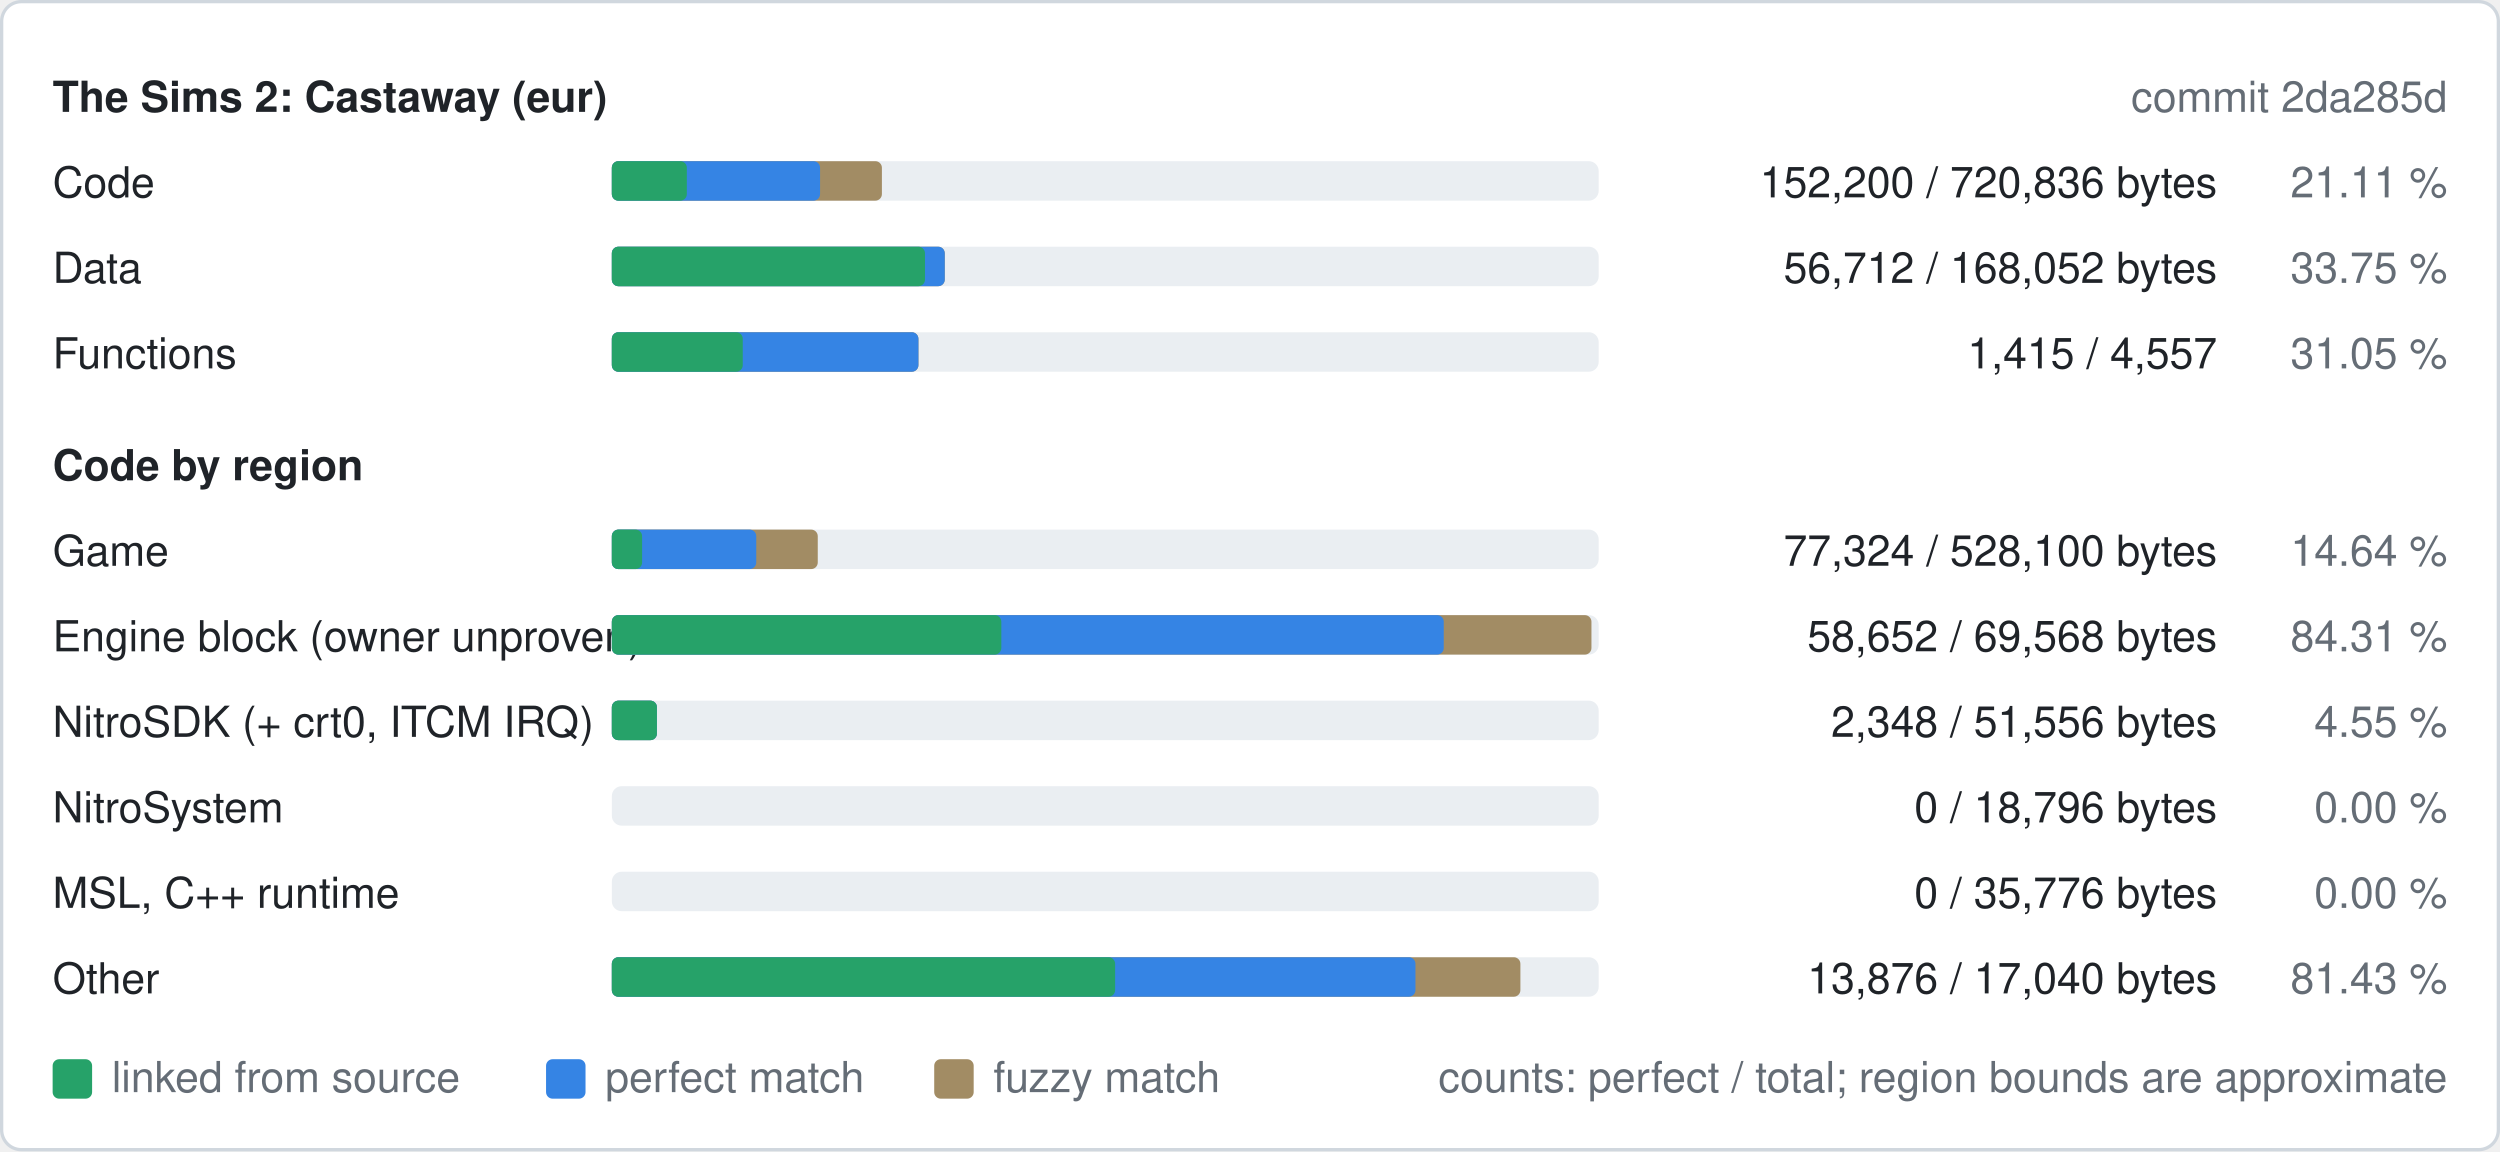
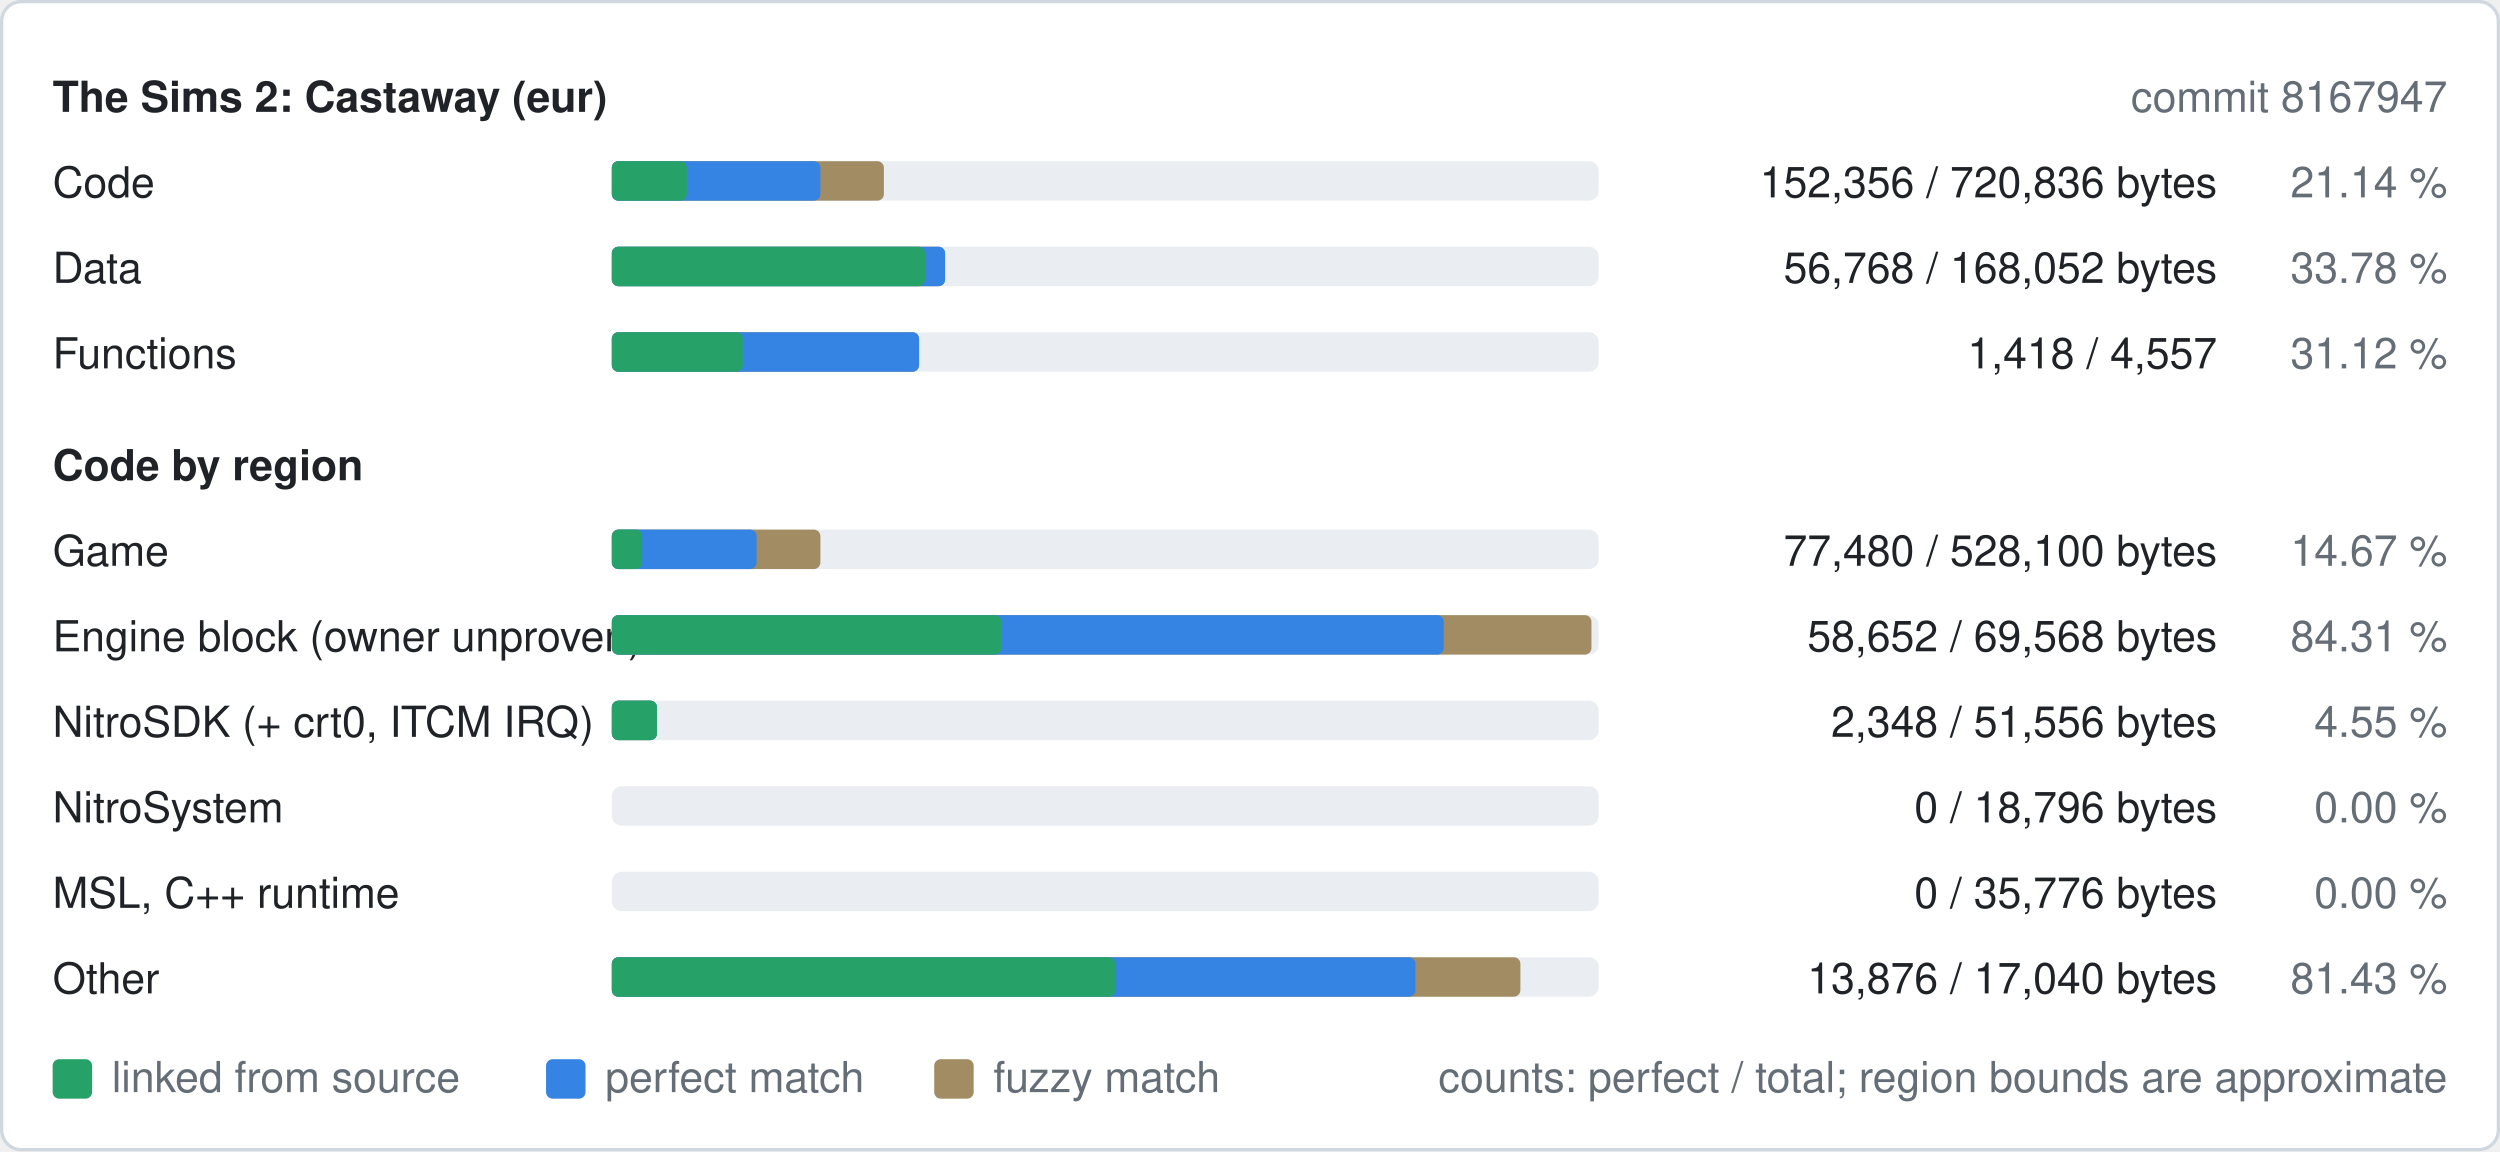
<svg xmlns="http://www.w3.org/2000/svg" width="760" height="350" viewBox="0 0 760 350" role="img" aria-label="Decompilation progress of eur">
  <style>
text{font-family:-apple-system,BlinkMacSystemFont,"Segoe UI",Helvetica,Arial,sans-serif;font-size:13px}
.b{font-weight:600}
.bg{fill:#ffffff;stroke:#d0d7de}.t{fill:#1f2328}.m{fill:#656d76}.track{fill:#eaeef2}.fuzzy{fill:#a28c64}.perfect{fill:#3584e4}.linked{fill:#26a269}
@media (prefers-color-scheme: dark){.bg{fill:#0d1117;stroke:#30363d}.t{fill:#e6edf3}.m{fill:#8d96a0}.track{fill:#21262d}.fuzzy{fill:#a28c64}.perfect{fill:#3584e4}.linked{fill:#2ec27e}}
</style>
  <rect class="bg" x="0.5" y="0.5" width="759" height="349" rx="6" />
  <text class="t b" x="16" y="34">The Sims 2: Castaway (eur)</text>
-   <text class="m" x="744" y="34" text-anchor="end">commit 2da285d</text>
+   <text class="m" x="744" y="34" text-anchor="end">commit 8167947</text>
  <text class="t" x="16" y="60">Code</text>
  <rect class="track" x="186" y="49" width="300" height="12" rx="3" />
-   <rect class="fuzzy" x="186" y="49" width="82.1" height="12" rx="2" />
-   <rect class="perfect" x="186" y="49" width="63.3" height="12" rx="2" />
+   <rect class="fuzzy" x="186" y="49" width="82.7" height="12" rx="2" />
+   <rect class="perfect" x="186" y="49" width="63.4" height="12" rx="2" />
  <rect class="linked" x="186" y="49" width="22.8" height="12" rx="2" />
-   <text class="t" x="674" y="60" text-anchor="end">152,200 / 720,836 bytes</text>
-   <text class="m" x="744" y="60" text-anchor="end">21.11 %</text>
+   <text class="t" x="674" y="60" text-anchor="end">152,356 / 720,836 bytes</text>
+   <text class="m" x="744" y="60" text-anchor="end">21.14 %</text>
  <text class="t" x="16" y="86">Data</text>
  <rect class="track" x="186" y="75" width="300" height="12" rx="3" />
-   <rect class="fuzzy" x="186" y="75" width="101.2" height="12" rx="2" />
-   <rect class="perfect" x="186" y="75" width="101.2" height="12" rx="2" />
+   <rect class="fuzzy" x="186" y="75" width="101.3" height="12" rx="2" />
+   <rect class="perfect" x="186" y="75" width="101.3" height="12" rx="2" />
  <rect class="linked" x="186" y="75" width="95.2" height="12" rx="2" />
-   <text class="t" x="674" y="86" text-anchor="end">56,712 / 168,052 bytes</text>
-   <text class="m" x="744" y="86" text-anchor="end">33.75 %</text>
+   <text class="t" x="674" y="86" text-anchor="end">56,768 / 168,052 bytes</text>
+   <text class="m" x="744" y="86" text-anchor="end">33.78 %</text>
  <text class="t" x="16" y="112">Functions</text>
  <rect class="track" x="186" y="101" width="300" height="12" rx="3" />
-   <rect class="fuzzy" x="186" y="101" width="93.2" height="12" rx="2" />
-   <rect class="perfect" x="186" y="101" width="93.2" height="12" rx="2" />
+   <rect class="fuzzy" x="186" y="101" width="93.4" height="12" rx="2" />
+   <rect class="perfect" x="186" y="101" width="93.4" height="12" rx="2" />
  <rect class="linked" x="186" y="101" width="39.8" height="12" rx="2" />
-   <text class="t" x="674" y="112" text-anchor="end">1,415 / 4,557</text>
-   <text class="m" x="744" y="112" text-anchor="end">31.05 %</text>
+   <text class="t" x="674" y="112" text-anchor="end">1,418 / 4,557</text>
+   <text class="m" x="744" y="112" text-anchor="end">31.12 %</text>
  <text class="t b" x="16" y="146">Code by region</text>
  <text class="t" x="16" y="172">Game</text>
  <rect class="track" x="186" y="161" width="300" height="12" rx="3" />
-   <rect class="fuzzy" x="186" y="161" width="62.6" height="12" rx="2" />
-   <rect class="perfect" x="186" y="161" width="43.9" height="12" rx="2" />
+   <rect class="fuzzy" x="186" y="161" width="63.4" height="12" rx="2" />
+   <rect class="perfect" x="186" y="161" width="44.0" height="12" rx="2" />
  <rect class="linked" x="186" y="161" width="9.2" height="12" rx="2" />
-   <text class="t" x="674" y="172" text-anchor="end">77,324 / 528,100 bytes</text>
-   <text class="m" x="744" y="172" text-anchor="end">14.64 %</text>
+   <text class="t" x="674" y="172" text-anchor="end">77,480 / 528,100 bytes</text>
+   <text class="m" x="744" y="172" text-anchor="end">14.67 %</text>
  <text class="t" x="16" y="198">Engine block (owner unproven)</text>
  <rect class="track" x="186" y="187" width="300" height="12" rx="3" />
  <rect class="fuzzy" x="186" y="187" width="297.8" height="12" rx="2" />
  <rect class="perfect" x="186" y="187" width="252.9" height="12" rx="2" />
  <rect class="linked" x="186" y="187" width="118.4" height="12" rx="2" />
  <text class="t" x="674" y="198" text-anchor="end">58,652 / 69,568 bytes</text>
  <text class="m" x="744" y="198" text-anchor="end">84.31 %</text>
  <text class="t" x="16" y="224">NitroSDK (+ crt0, ITCM IRQ)</text>
  <rect class="track" x="186" y="213" width="300" height="12" rx="3" />
  <rect class="fuzzy" x="186" y="213" width="13.7" height="12" rx="2" />
  <rect class="perfect" x="186" y="213" width="13.7" height="12" rx="2" />
  <rect class="linked" x="186" y="213" width="13.7" height="12" rx="2" />
  <text class="t" x="674" y="224" text-anchor="end">2,348 / 51,556 bytes</text>
  <text class="m" x="744" y="224" text-anchor="end">4.55 %</text>
  <text class="t" x="16" y="250">NitroSystem</text>
  <rect class="track" x="186" y="239" width="300" height="12" rx="3" />
  <text class="t" x="674" y="250" text-anchor="end">0 / 18,796 bytes</text>
  <text class="m" x="744" y="250" text-anchor="end">0.00 %</text>
  <text class="t" x="16" y="276">MSL, C++ runtime</text>
  <rect class="track" x="186" y="265" width="300" height="12" rx="3" />
  <text class="t" x="674" y="276" text-anchor="end">0 / 35,776 bytes</text>
  <text class="m" x="744" y="276" text-anchor="end">0.00 %</text>
  <text class="t" x="16" y="302">Other</text>
  <rect class="track" x="186" y="291" width="300" height="12" rx="3" />
  <rect class="fuzzy" x="186" y="291" width="276.2" height="12" rx="2" />
  <rect class="perfect" x="186" y="291" width="244.3" height="12" rx="2" />
  <rect class="linked" x="186" y="291" width="153.0" height="12" rx="2" />
  <text class="t" x="674" y="302" text-anchor="end">13,876 / 17,040 bytes</text>
  <text class="m" x="744" y="302" text-anchor="end">81.43 %</text>
  <rect class="linked" x="16" y="322" width="12" height="12" rx="2" />
  <text class="m" x="34" y="332">linked from source</text>
  <rect class="perfect" x="166" y="322" width="12" height="12" rx="2" />
  <text class="m" x="184" y="332">perfect match</text>
  <rect class="fuzzy" x="284" y="322" width="12" height="12" rx="2" />
  <text class="m" x="302" y="332">fuzzy match</text>
  <text class="m" x="744" y="332" text-anchor="end">counts: perfect / total; region bounds are approximate</text>
</svg>
